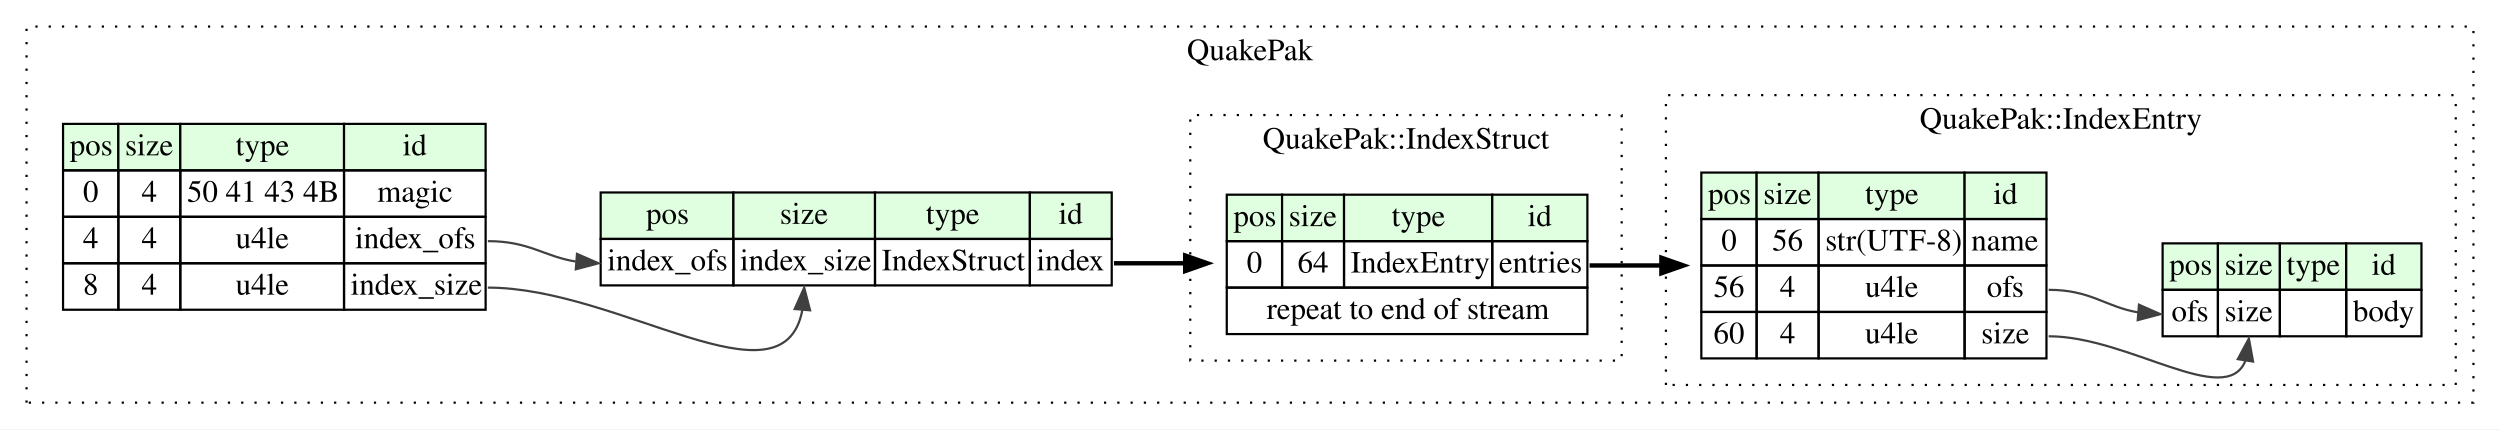
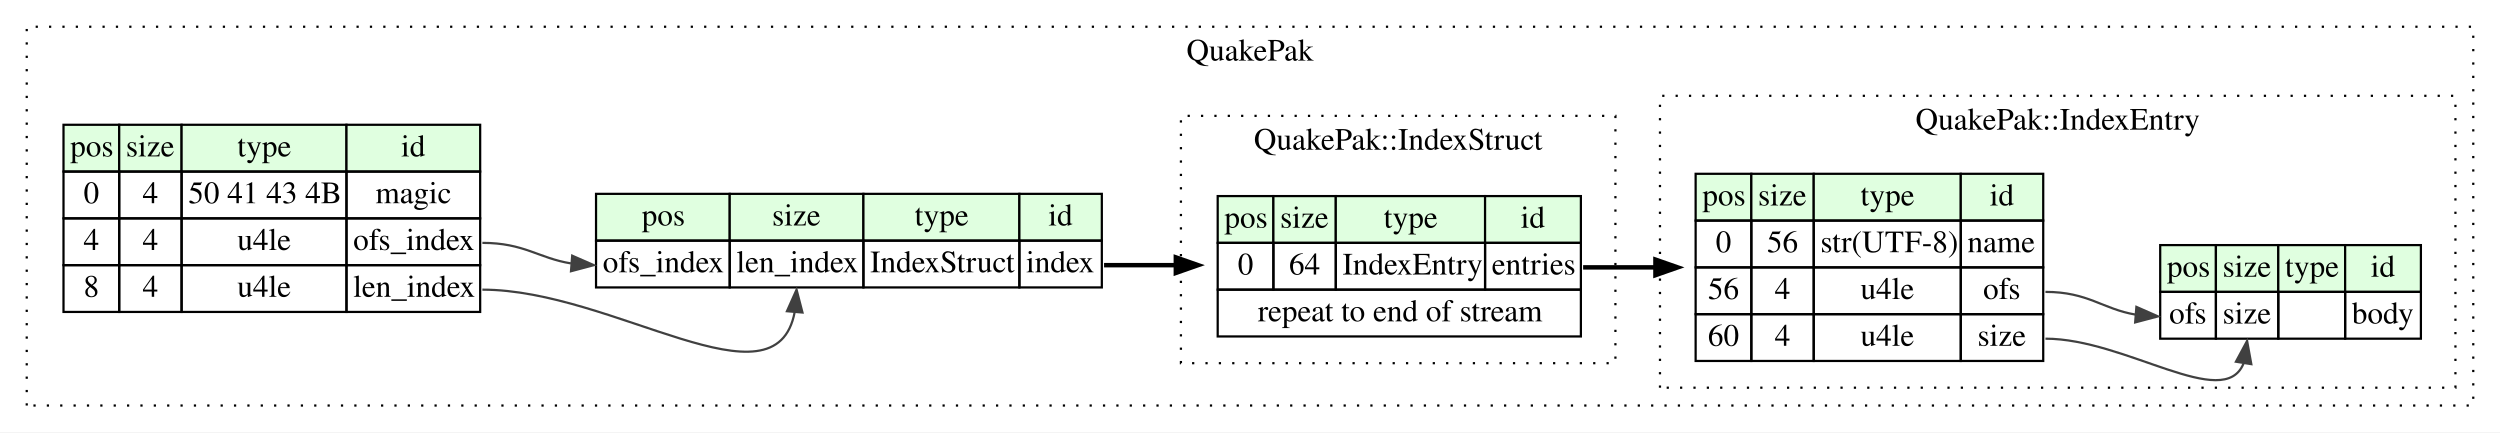
- <svg xmlns="http://www.w3.org/2000/svg" width="1130pt" height="194pt" viewBox="0.00 0.00 1130.00 194.00">
+ <svg xmlns="http://www.w3.org/2000/svg" width="1122pt" height="194pt" viewBox="0.00 0.00 1122.00 194.00">
  <g id="graph0" class="graph" transform="scale(1 1) rotate(0) translate(4 190)">
-     <polygon fill="white" stroke="none" points="-4,4 -4,-190 1126,-190 1126,4 -4,4" />
+     <polygon fill="white" stroke="none" points="-4,4 -4,-190 1118,-190 1118,4 -4,4" />
    <g id="clust1" class="cluster">
-       <polygon fill="none" stroke="black" stroke-dasharray="1,5" points="8,-8 8,-178 1114,-178 1114,-8 8,-8" />
-       <text text-anchor="middle" x="561" y="-162.8" font-family="Times,serif" font-size="14.00">QuakePak</text>
+       <polygon fill="none" stroke="black" stroke-dasharray="1,5" points="8,-8 8,-178 1106,-178 1106,-8 8,-8" />
+       <text text-anchor="middle" x="557" y="-162.8" font-family="Times,serif" font-size="14.00">QuakePak</text>
    </g>
    <g id="clust2" class="cluster">
-       <polygon fill="none" stroke="black" stroke-dasharray="1,5" points="534,-27 534,-138 729,-138 729,-27 534,-27" />
-       <text text-anchor="middle" x="631.5" y="-122.8" font-family="Times,serif" font-size="14.00">QuakePak::IndexStruct</text>
+       <polygon fill="none" stroke="black" stroke-dasharray="1,5" points="526,-27 526,-138 721,-138 721,-27 526,-27" />
+       <text text-anchor="middle" x="623.5" y="-122.8" font-family="Times,serif" font-size="14.00">QuakePak::IndexStruct</text>
    </g>
    <g id="clust3" class="cluster">
-       <polygon fill="none" stroke="black" stroke-dasharray="1,5" points="749,-16 749,-147 1106,-147 1106,-16 749,-16" />
-       <text text-anchor="middle" x="927.5" y="-131.8" font-family="Times,serif" font-size="14.00">QuakePak::IndexEntry</text>
+       <polygon fill="none" stroke="black" stroke-dasharray="1,5" points="741,-16 741,-147 1098,-147 1098,-16 741,-16" />
+       <text text-anchor="middle" x="919.5" y="-131.8" font-family="Times,serif" font-size="14.00">QuakePak::IndexEntry</text>
    </g>
    <g id="node1" class="node">
      <polygon fill="#e0ffe0" stroke="none" points="24.5,-113 24.5,-134 49.5,-134 49.5,-113 24.5,-113" />
      <polygon fill="none" stroke="black" points="24.5,-113 24.5,-134 49.5,-134 49.5,-113 24.5,-113" />
      <text text-anchor="start" x="27.5" y="-119.8" font-family="Times,serif" font-size="14.00">pos</text>
      <polygon fill="#e0ffe0" stroke="none" points="49.5,-113 49.5,-134 77.5,-134 77.5,-113 49.5,-113" />
      <polygon fill="none" stroke="black" points="49.5,-113 49.5,-134 77.5,-134 77.5,-113 49.5,-113" />
      <text text-anchor="start" x="52.5" y="-119.8" font-family="Times,serif" font-size="14.00">size</text>
      <polygon fill="#e0ffe0" stroke="none" points="77.5,-113 77.5,-134 151.5,-134 151.5,-113 77.5,-113" />
      <polygon fill="none" stroke="black" points="77.5,-113 77.5,-134 151.5,-134 151.5,-113 77.5,-113" />
      <text text-anchor="start" x="102.5" y="-119.8" font-family="Times,serif" font-size="14.00">type</text>
-       <polygon fill="#e0ffe0" stroke="none" points="151.5,-113 151.5,-134 215.5,-134 215.5,-113 151.5,-113" />
-       <polygon fill="none" stroke="black" points="151.5,-113 151.5,-134 215.5,-134 215.5,-113 151.5,-113" />
-       <text text-anchor="start" x="178" y="-119.8" font-family="Times,serif" font-size="14.00">id</text>
+       <polygon fill="#e0ffe0" stroke="none" points="151.5,-113 151.5,-134 211.5,-134 211.5,-113 151.5,-113" />
+       <polygon fill="none" stroke="black" points="151.5,-113 151.5,-134 211.5,-134 211.5,-113 151.5,-113" />
+       <text text-anchor="start" x="176" y="-119.8" font-family="Times,serif" font-size="14.00">id</text>
      <polygon fill="none" stroke="black" points="24.5,-92 24.5,-113 49.5,-113 49.5,-92 24.5,-92" />
      <text text-anchor="start" x="33.5" y="-98.8" font-family="Times,serif" font-size="14.00">0</text>
      <polygon fill="none" stroke="black" points="49.5,-92 49.5,-113 77.5,-113 77.5,-92 49.5,-92" />
      <text text-anchor="start" x="60" y="-98.8" font-family="Times,serif" font-size="14.00">4</text>
      <polygon fill="none" stroke="black" points="77.5,-92 77.5,-113 151.5,-113 151.5,-92 77.5,-92" />
      <text text-anchor="start" x="80.5" y="-98.8" font-family="Times,serif" font-size="14.00">50 41 43 4B</text>
-       <polygon fill="none" stroke="black" points="151.5,-92 151.5,-113 215.5,-113 215.5,-92 151.5,-92" />
-       <text text-anchor="start" x="166.5" y="-98.8" font-family="Times,serif" font-size="14.00">magic</text>
+       <polygon fill="none" stroke="black" points="151.5,-92 151.5,-113 211.5,-113 211.5,-92 151.5,-92" />
+       <text text-anchor="start" x="164.5" y="-98.8" font-family="Times,serif" font-size="14.00">magic</text>
      <polygon fill="none" stroke="black" points="24.5,-71 24.5,-92 49.5,-92 49.5,-71 24.5,-71" />
      <text text-anchor="start" x="33.5" y="-77.8" font-family="Times,serif" font-size="14.00">4</text>
      <polygon fill="none" stroke="black" points="49.5,-71 49.5,-92 77.5,-92 77.5,-71 49.5,-71" />
      <text text-anchor="start" x="60" y="-77.8" font-family="Times,serif" font-size="14.00">4</text>
      <polygon fill="none" stroke="black" points="77.5,-71 77.5,-92 151.5,-92 151.5,-71 77.5,-71" />
      <text text-anchor="start" x="102.5" y="-77.8" font-family="Times,serif" font-size="14.00">u4le</text>
-       <polygon fill="none" stroke="black" points="151.5,-71 151.5,-92 215.5,-92 215.5,-71 151.5,-71" />
-       <text text-anchor="start" x="156.5" y="-77.8" font-family="Times,serif" font-size="14.00">index_ofs</text>
+       <polygon fill="none" stroke="black" points="151.5,-71 151.5,-92 211.5,-92 211.5,-71 151.5,-71" />
+       <text text-anchor="start" x="154.5" y="-77.8" font-family="Times,serif" font-size="14.00">ofs_index</text>
      <polygon fill="none" stroke="black" points="24.5,-50 24.5,-71 49.5,-71 49.5,-50 24.5,-50" />
      <text text-anchor="start" x="33.5" y="-56.8" font-family="Times,serif" font-size="14.00">8</text>
      <polygon fill="none" stroke="black" points="49.5,-50 49.5,-71 77.5,-71 77.5,-50 49.5,-50" />
      <text text-anchor="start" x="60" y="-56.8" font-family="Times,serif" font-size="14.00">4</text>
      <polygon fill="none" stroke="black" points="77.5,-50 77.5,-71 151.5,-71 151.5,-50 77.5,-50" />
      <text text-anchor="start" x="102.5" y="-56.8" font-family="Times,serif" font-size="14.00">u4le</text>
-       <polygon fill="none" stroke="black" points="151.5,-50 151.5,-71 215.5,-71 215.5,-50 151.5,-50" />
-       <text text-anchor="start" x="154.5" y="-56.8" font-family="Times,serif" font-size="14.00">index_size</text>
+       <polygon fill="none" stroke="black" points="151.5,-50 151.5,-71 211.5,-71 211.5,-50 151.5,-50" />
+       <text text-anchor="start" x="154.5" y="-56.8" font-family="Times,serif" font-size="14.00">len_index</text>
    </g>
    <g id="node2" class="node">
-       <polygon fill="#e0ffe0" stroke="none" points="267.5,-82 267.5,-103 327.5,-103 327.5,-82 267.5,-82" />
-       <polygon fill="none" stroke="black" points="267.5,-82 267.5,-103 327.5,-103 327.5,-82 267.5,-82" />
-       <text text-anchor="start" x="288" y="-88.8" font-family="Times,serif" font-size="14.00">pos</text>
-       <polygon fill="#e0ffe0" stroke="none" points="327.5,-82 327.5,-103 391.5,-103 391.5,-82 327.5,-82" />
-       <polygon fill="none" stroke="black" points="327.5,-82 327.5,-103 391.5,-103 391.5,-82 327.5,-82" />
-       <text text-anchor="start" x="348.5" y="-88.8" font-family="Times,serif" font-size="14.00">size</text>
-       <polygon fill="#e0ffe0" stroke="none" points="391.5,-82 391.5,-103 461.5,-103 461.5,-82 391.5,-82" />
-       <polygon fill="none" stroke="black" points="391.5,-82 391.5,-103 461.5,-103 461.5,-82 391.5,-82" />
-       <text text-anchor="start" x="414.5" y="-88.8" font-family="Times,serif" font-size="14.00">type</text>
-       <polygon fill="#e0ffe0" stroke="none" points="461.5,-82 461.5,-103 498.5,-103 498.5,-82 461.5,-82" />
-       <polygon fill="none" stroke="black" points="461.5,-82 461.5,-103 498.5,-103 498.5,-82 461.5,-82" />
-       <text text-anchor="start" x="474.5" y="-88.8" font-family="Times,serif" font-size="14.00">id</text>
-       <polygon fill="none" stroke="black" points="267.5,-61 267.5,-82 327.5,-82 327.5,-61 267.5,-61" />
-       <text text-anchor="start" x="270.5" y="-67.8" font-family="Times,serif" font-size="14.00">index_ofs</text>
-       <polygon fill="none" stroke="black" points="327.5,-61 327.5,-82 391.5,-82 391.5,-61 327.5,-61" />
-       <text text-anchor="start" x="330.5" y="-67.8" font-family="Times,serif" font-size="14.00">index_size</text>
-       <polygon fill="none" stroke="black" points="391.5,-61 391.5,-82 461.5,-82 461.5,-61 391.5,-61" />
-       <text text-anchor="start" x="394.5" y="-67.8" font-family="Times,serif" font-size="14.00">IndexStruct</text>
-       <polygon fill="none" stroke="black" points="461.5,-61 461.5,-82 498.5,-82 498.5,-61 461.5,-61" />
-       <text text-anchor="start" x="464.5" y="-67.8" font-family="Times,serif" font-size="14.00">index</text>
+       <polygon fill="#e0ffe0" stroke="none" points="263.5,-82 263.5,-103 323.5,-103 323.5,-82 263.5,-82" />
+       <polygon fill="none" stroke="black" points="263.5,-82 263.5,-103 323.5,-103 323.5,-82 263.5,-82" />
+       <text text-anchor="start" x="284" y="-88.8" font-family="Times,serif" font-size="14.00">pos</text>
+       <polygon fill="#e0ffe0" stroke="none" points="323.5,-82 323.5,-103 383.5,-103 383.5,-82 323.5,-82" />
+       <polygon fill="none" stroke="black" points="323.5,-82 323.5,-103 383.5,-103 383.5,-82 323.5,-82" />
+       <text text-anchor="start" x="342.5" y="-88.8" font-family="Times,serif" font-size="14.00">size</text>
+       <polygon fill="#e0ffe0" stroke="none" points="383.5,-82 383.5,-103 453.5,-103 453.5,-82 383.5,-82" />
+       <polygon fill="none" stroke="black" points="383.5,-82 383.5,-103 453.5,-103 453.5,-82 383.5,-82" />
+       <text text-anchor="start" x="406.5" y="-88.8" font-family="Times,serif" font-size="14.00">type</text>
+       <polygon fill="#e0ffe0" stroke="none" points="453.5,-82 453.5,-103 490.5,-103 490.5,-82 453.5,-82" />
+       <polygon fill="none" stroke="black" points="453.5,-82 453.5,-103 490.5,-103 490.5,-82 453.5,-82" />
+       <text text-anchor="start" x="466.5" y="-88.8" font-family="Times,serif" font-size="14.00">id</text>
+       <polygon fill="none" stroke="black" points="263.5,-61 263.5,-82 323.5,-82 323.5,-61 263.5,-61" />
+       <text text-anchor="start" x="266.5" y="-67.8" font-family="Times,serif" font-size="14.00">ofs_index</text>
+       <polygon fill="none" stroke="black" points="323.5,-61 323.5,-82 383.5,-82 383.5,-61 323.5,-61" />
+       <text text-anchor="start" x="326.5" y="-67.8" font-family="Times,serif" font-size="14.00">len_index</text>
+       <polygon fill="none" stroke="black" points="383.5,-61 383.5,-82 453.5,-82 453.5,-61 383.5,-61" />
+       <text text-anchor="start" x="386.5" y="-67.8" font-family="Times,serif" font-size="14.00">IndexStruct</text>
+       <polygon fill="none" stroke="black" points="453.5,-61 453.5,-82 490.5,-82 490.5,-61 453.5,-61" />
+       <text text-anchor="start" x="456.5" y="-67.8" font-family="Times,serif" font-size="14.00">index</text>
    </g>
    <g id="edge1" class="edge">
-       <path fill="none" stroke="#404040" d="M216.5,-81C235.267,-81 241.699,-74.142 256.226,-71.785" />
-       <polygon fill="#404040" stroke="#404040" points="256.796,-75.251 266.5,-71 256.262,-68.272 256.796,-75.251" />
+       <path fill="none" stroke="#404040" d="M212.5,-81C231.267,-81 237.699,-74.142 252.226,-71.785" />
+       <polygon fill="#404040" stroke="#404040" points="252.796,-75.251 262.5,-71 252.262,-68.272 252.796,-75.251" />
    </g>
    <g id="edge2" class="edge">
-       <path fill="none" stroke="#404040" d="M216.5,-60C276.207,-60 349.938,-3.908 358.647,-49.811" />
-       <polygon fill="#404040" stroke="#404040" points="355.178,-50.327 359.5,-60 362.154,-49.743 355.178,-50.327" />
+       <path fill="none" stroke="#404040" d="M212.5,-60C271.372,-60 344.072,-4.692 352.659,-49.954" />
+       <polygon fill="#404040" stroke="#404040" points="349.178,-50.327 353.5,-60 356.154,-49.743 349.178,-50.327" />
    </g>
    <g id="node3" class="node">
-       <polygon fill="#e0ffe0" stroke="none" points="550.5,-81 550.5,-102 575.5,-102 575.5,-81 550.5,-81" />
-       <polygon fill="none" stroke="black" points="550.5,-81 550.5,-102 575.5,-102 575.5,-81 550.5,-81" />
-       <text text-anchor="start" x="553.5" y="-87.8" font-family="Times,serif" font-size="14.00">pos</text>
-       <polygon fill="#e0ffe0" stroke="none" points="575.5,-81 575.5,-102 603.5,-102 603.5,-81 575.5,-81" />
-       <polygon fill="none" stroke="black" points="575.5,-81 575.5,-102 603.5,-102 603.5,-81 575.5,-81" />
-       <text text-anchor="start" x="578.5" y="-87.8" font-family="Times,serif" font-size="14.00">size</text>
-       <polygon fill="#e0ffe0" stroke="none" points="603.5,-81 603.5,-102 670.5,-102 670.5,-81 603.5,-81" />
-       <polygon fill="none" stroke="black" points="603.5,-81 603.5,-102 670.5,-102 670.5,-81 603.5,-81" />
-       <text text-anchor="start" x="625" y="-87.8" font-family="Times,serif" font-size="14.00">type</text>
-       <polygon fill="#e0ffe0" stroke="none" points="670.5,-81 670.5,-102 713.5,-102 713.5,-81 670.5,-81" />
-       <polygon fill="none" stroke="black" points="670.5,-81 670.5,-102 713.5,-102 713.5,-81 670.5,-81" />
-       <text text-anchor="start" x="686.5" y="-87.8" font-family="Times,serif" font-size="14.00">id</text>
-       <polygon fill="none" stroke="black" points="550.5,-60 550.5,-81 575.5,-81 575.5,-60 550.5,-60" />
-       <text text-anchor="start" x="559.5" y="-66.8" font-family="Times,serif" font-size="14.00">0</text>
-       <polygon fill="none" stroke="black" points="575.5,-60 575.5,-81 603.5,-81 603.5,-60 575.5,-60" />
-       <text text-anchor="start" x="582.5" y="-66.8" font-family="Times,serif" font-size="14.00">64</text>
-       <polygon fill="none" stroke="black" points="603.5,-60 603.5,-81 670.5,-81 670.5,-60 603.5,-60" />
-       <text text-anchor="start" x="606.5" y="-66.8" font-family="Times,serif" font-size="14.00">IndexEntry</text>
-       <polygon fill="none" stroke="black" points="670.5,-60 670.5,-81 713.5,-81 713.5,-60 670.5,-60" />
-       <text text-anchor="start" x="673.5" y="-66.8" font-family="Times,serif" font-size="14.00">entries</text>
-       <polygon fill="none" stroke="black" points="550.5,-39 550.5,-60 713.5,-60 713.5,-39 550.5,-39" />
-       <text text-anchor="start" x="568.5" y="-45.8" font-family="Times,serif" font-size="14.00">repeat to end of stream</text>
+       <polygon fill="#e0ffe0" stroke="none" points="542.5,-81 542.5,-102 567.5,-102 567.5,-81 542.5,-81" />
+       <polygon fill="none" stroke="black" points="542.5,-81 542.5,-102 567.5,-102 567.5,-81 542.5,-81" />
+       <text text-anchor="start" x="545.5" y="-87.8" font-family="Times,serif" font-size="14.00">pos</text>
+       <polygon fill="#e0ffe0" stroke="none" points="567.5,-81 567.5,-102 595.5,-102 595.5,-81 567.5,-81" />
+       <polygon fill="none" stroke="black" points="567.5,-81 567.5,-102 595.5,-102 595.5,-81 567.5,-81" />
+       <text text-anchor="start" x="570.5" y="-87.8" font-family="Times,serif" font-size="14.00">size</text>
+       <polygon fill="#e0ffe0" stroke="none" points="595.5,-81 595.5,-102 662.5,-102 662.5,-81 595.5,-81" />
+       <polygon fill="none" stroke="black" points="595.5,-81 595.5,-102 662.5,-102 662.5,-81 595.5,-81" />
+       <text text-anchor="start" x="617" y="-87.8" font-family="Times,serif" font-size="14.00">type</text>
+       <polygon fill="#e0ffe0" stroke="none" points="662.5,-81 662.5,-102 705.5,-102 705.5,-81 662.5,-81" />
+       <polygon fill="none" stroke="black" points="662.5,-81 662.5,-102 705.5,-102 705.5,-81 662.5,-81" />
+       <text text-anchor="start" x="678.5" y="-87.8" font-family="Times,serif" font-size="14.00">id</text>
+       <polygon fill="none" stroke="black" points="542.5,-60 542.5,-81 567.5,-81 567.5,-60 542.5,-60" />
+       <text text-anchor="start" x="551.5" y="-66.8" font-family="Times,serif" font-size="14.00">0</text>
+       <polygon fill="none" stroke="black" points="567.5,-60 567.5,-81 595.5,-81 595.5,-60 567.5,-60" />
+       <text text-anchor="start" x="574.5" y="-66.8" font-family="Times,serif" font-size="14.00">64</text>
+       <polygon fill="none" stroke="black" points="595.5,-60 595.5,-81 662.5,-81 662.5,-60 595.5,-60" />
+       <text text-anchor="start" x="598.5" y="-66.8" font-family="Times,serif" font-size="14.00">IndexEntry</text>
+       <polygon fill="none" stroke="black" points="662.5,-60 662.5,-81 705.5,-81 705.5,-60 662.5,-60" />
+       <text text-anchor="start" x="665.5" y="-66.8" font-family="Times,serif" font-size="14.00">entries</text>
+       <polygon fill="none" stroke="black" points="542.5,-39 542.5,-60 705.5,-60 705.5,-39 542.5,-39" />
+       <text text-anchor="start" x="560.5" y="-45.8" font-family="Times,serif" font-size="14.00">repeat to end of stream</text>
    </g>
    <g id="edge3" class="edge">
-       <path fill="none" stroke="black" stroke-width="2" d="M499.5,-71C509.841,-71 520.641,-71 531.411,-71" />
-       <polygon fill="black" stroke="black" stroke-width="2" points="531.712,-74.5 541.712,-71 531.712,-67.5 531.712,-74.5" />
+       <path fill="none" stroke="black" stroke-width="2" d="M491.5,-71C501.841,-71 512.641,-71 523.411,-71" />
+       <polygon fill="black" stroke="black" stroke-width="2" points="523.712,-74.5 533.712,-71 523.712,-67.5 523.712,-74.5" />
    </g>
    <g id="node4" class="node">
-       <polygon fill="#e0ffe0" stroke="none" points="765,-91 765,-112 790,-112 790,-91 765,-91" />
-       <polygon fill="none" stroke="black" points="765,-91 765,-112 790,-112 790,-91 765,-91" />
-       <text text-anchor="start" x="768" y="-97.8" font-family="Times,serif" font-size="14.00">pos</text>
-       <polygon fill="#e0ffe0" stroke="none" points="790,-91 790,-112 818,-112 818,-91 790,-91" />
-       <polygon fill="none" stroke="black" points="790,-91 790,-112 818,-112 818,-91 790,-91" />
-       <text text-anchor="start" x="793" y="-97.8" font-family="Times,serif" font-size="14.00">size</text>
-       <polygon fill="#e0ffe0" stroke="none" points="818,-91 818,-112 884,-112 884,-91 818,-91" />
-       <polygon fill="none" stroke="black" points="818,-91 818,-112 884,-112 884,-91 818,-91" />
-       <text text-anchor="start" x="839" y="-97.8" font-family="Times,serif" font-size="14.00">type</text>
-       <polygon fill="#e0ffe0" stroke="none" points="884,-91 884,-112 921,-112 921,-91 884,-91" />
-       <polygon fill="none" stroke="black" points="884,-91 884,-112 921,-112 921,-91 884,-91" />
-       <text text-anchor="start" x="897" y="-97.8" font-family="Times,serif" font-size="14.00">id</text>
-       <polygon fill="none" stroke="black" points="765,-70 765,-91 790,-91 790,-70 765,-70" />
-       <text text-anchor="start" x="774" y="-76.8" font-family="Times,serif" font-size="14.00">0</text>
-       <polygon fill="none" stroke="black" points="790,-70 790,-91 818,-91 818,-70 790,-70" />
-       <text text-anchor="start" x="797" y="-76.8" font-family="Times,serif" font-size="14.00">56</text>
-       <polygon fill="none" stroke="black" points="818,-70 818,-91 884,-91 884,-70 818,-70" />
-       <text text-anchor="start" x="821" y="-76.8" font-family="Times,serif" font-size="14.00">str(UTF-8)</text>
-       <polygon fill="none" stroke="black" points="884,-70 884,-91 921,-91 921,-70 884,-70" />
-       <text text-anchor="start" x="887" y="-76.8" font-family="Times,serif" font-size="14.00">name</text>
-       <polygon fill="none" stroke="black" points="765,-49 765,-70 790,-70 790,-49 765,-49" />
-       <text text-anchor="start" x="770.5" y="-55.8" font-family="Times,serif" font-size="14.00">56</text>
-       <polygon fill="none" stroke="black" points="790,-49 790,-70 818,-70 818,-49 790,-49" />
-       <text text-anchor="start" x="800.5" y="-55.8" font-family="Times,serif" font-size="14.00">4</text>
-       <polygon fill="none" stroke="black" points="818,-49 818,-70 884,-70 884,-49 818,-49" />
-       <text text-anchor="start" x="839" y="-55.8" font-family="Times,serif" font-size="14.00">u4le</text>
-       <polygon fill="none" stroke="black" points="884,-49 884,-70 921,-70 921,-49 884,-49" />
-       <text text-anchor="start" x="894" y="-55.8" font-family="Times,serif" font-size="14.00">ofs</text>
-       <polygon fill="none" stroke="black" points="765,-28 765,-49 790,-49 790,-28 765,-28" />
-       <text text-anchor="start" x="770.5" y="-34.8" font-family="Times,serif" font-size="14.00">60</text>
-       <polygon fill="none" stroke="black" points="790,-28 790,-49 818,-49 818,-28 790,-28" />
-       <text text-anchor="start" x="800.5" y="-34.8" font-family="Times,serif" font-size="14.00">4</text>
-       <polygon fill="none" stroke="black" points="818,-28 818,-49 884,-49 884,-28 818,-28" />
-       <text text-anchor="start" x="839" y="-34.8" font-family="Times,serif" font-size="14.00">u4le</text>
-       <polygon fill="none" stroke="black" points="884,-28 884,-49 921,-49 921,-28 884,-28" />
-       <text text-anchor="start" x="891.5" y="-34.8" font-family="Times,serif" font-size="14.00">size</text>
+       <polygon fill="#e0ffe0" stroke="none" points="757,-91 757,-112 782,-112 782,-91 757,-91" />
+       <polygon fill="none" stroke="black" points="757,-91 757,-112 782,-112 782,-91 757,-91" />
+       <text text-anchor="start" x="760" y="-97.8" font-family="Times,serif" font-size="14.00">pos</text>
+       <polygon fill="#e0ffe0" stroke="none" points="782,-91 782,-112 810,-112 810,-91 782,-91" />
+       <polygon fill="none" stroke="black" points="782,-91 782,-112 810,-112 810,-91 782,-91" />
+       <text text-anchor="start" x="785" y="-97.8" font-family="Times,serif" font-size="14.00">size</text>
+       <polygon fill="#e0ffe0" stroke="none" points="810,-91 810,-112 876,-112 876,-91 810,-91" />
+       <polygon fill="none" stroke="black" points="810,-91 810,-112 876,-112 876,-91 810,-91" />
+       <text text-anchor="start" x="831" y="-97.8" font-family="Times,serif" font-size="14.00">type</text>
+       <polygon fill="#e0ffe0" stroke="none" points="876,-91 876,-112 913,-112 913,-91 876,-91" />
+       <polygon fill="none" stroke="black" points="876,-91 876,-112 913,-112 913,-91 876,-91" />
+       <text text-anchor="start" x="889" y="-97.8" font-family="Times,serif" font-size="14.00">id</text>
+       <polygon fill="none" stroke="black" points="757,-70 757,-91 782,-91 782,-70 757,-70" />
+       <text text-anchor="start" x="766" y="-76.8" font-family="Times,serif" font-size="14.00">0</text>
+       <polygon fill="none" stroke="black" points="782,-70 782,-91 810,-91 810,-70 782,-70" />
+       <text text-anchor="start" x="789" y="-76.8" font-family="Times,serif" font-size="14.00">56</text>
+       <polygon fill="none" stroke="black" points="810,-70 810,-91 876,-91 876,-70 810,-70" />
+       <text text-anchor="start" x="813" y="-76.8" font-family="Times,serif" font-size="14.00">str(UTF-8)</text>
+       <polygon fill="none" stroke="black" points="876,-70 876,-91 913,-91 913,-70 876,-70" />
+       <text text-anchor="start" x="879" y="-76.8" font-family="Times,serif" font-size="14.00">name</text>
+       <polygon fill="none" stroke="black" points="757,-49 757,-70 782,-70 782,-49 757,-49" />
+       <text text-anchor="start" x="762.5" y="-55.8" font-family="Times,serif" font-size="14.00">56</text>
+       <polygon fill="none" stroke="black" points="782,-49 782,-70 810,-70 810,-49 782,-49" />
+       <text text-anchor="start" x="792.5" y="-55.8" font-family="Times,serif" font-size="14.00">4</text>
+       <polygon fill="none" stroke="black" points="810,-49 810,-70 876,-70 876,-49 810,-49" />
+       <text text-anchor="start" x="831" y="-55.8" font-family="Times,serif" font-size="14.00">u4le</text>
+       <polygon fill="none" stroke="black" points="876,-49 876,-70 913,-70 913,-49 876,-49" />
+       <text text-anchor="start" x="886" y="-55.8" font-family="Times,serif" font-size="14.00">ofs</text>
+       <polygon fill="none" stroke="black" points="757,-28 757,-49 782,-49 782,-28 757,-28" />
+       <text text-anchor="start" x="762.5" y="-34.8" font-family="Times,serif" font-size="14.00">60</text>
+       <polygon fill="none" stroke="black" points="782,-28 782,-49 810,-49 810,-28 782,-28" />
+       <text text-anchor="start" x="792.5" y="-34.8" font-family="Times,serif" font-size="14.00">4</text>
+       <polygon fill="none" stroke="black" points="810,-28 810,-49 876,-49 876,-28 810,-28" />
+       <text text-anchor="start" x="831" y="-34.8" font-family="Times,serif" font-size="14.00">u4le</text>
+       <polygon fill="none" stroke="black" points="876,-28 876,-49 913,-49 913,-28 876,-28" />
+       <text text-anchor="start" x="883.5" y="-34.8" font-family="Times,serif" font-size="14.00">size</text>
    </g>
    <g id="edge4" class="edge">
-       <path fill="none" stroke="black" stroke-width="2" d="M714.5,-70C725.007,-70 736.002,-70 746.942,-70" />
-       <polygon fill="black" stroke="black" stroke-width="2" points="746.957,-73.5 756.957,-70 746.957,-66.5 746.957,-73.5" />
+       <path fill="none" stroke="black" stroke-width="2" d="M706.5,-70C717.007,-70 728.002,-70 738.942,-70" />
+       <polygon fill="black" stroke="black" stroke-width="2" points="738.957,-73.5 748.957,-70 738.957,-66.5 738.957,-73.5" />
    </g>
    <g id="node5" class="node">
-       <polygon fill="#e0ffe0" stroke="none" points="973.5,-59 973.5,-80 998.5,-80 998.5,-59 973.5,-59" />
-       <polygon fill="none" stroke="black" points="973.5,-59 973.5,-80 998.5,-80 998.5,-59 973.5,-59" />
-       <text text-anchor="start" x="976.5" y="-65.8" font-family="Times,serif" font-size="14.00">pos</text>
-       <polygon fill="#e0ffe0" stroke="none" points="998.5,-59 998.5,-80 1026.5,-80 1026.5,-59 998.5,-59" />
-       <polygon fill="none" stroke="black" points="998.5,-59 998.5,-80 1026.5,-80 1026.5,-59 998.5,-59" />
-       <text text-anchor="start" x="1001.5" y="-65.8" font-family="Times,serif" font-size="14.00">size</text>
-       <polygon fill="#e0ffe0" stroke="none" points="1026.5,-59 1026.5,-80 1056.5,-80 1056.5,-59 1026.5,-59" />
-       <polygon fill="none" stroke="black" points="1026.5,-59 1026.5,-80 1056.5,-80 1056.5,-59 1026.5,-59" />
-       <text text-anchor="start" x="1029.5" y="-65.8" font-family="Times,serif" font-size="14.00">type</text>
-       <polygon fill="#e0ffe0" stroke="none" points="1056.5,-59 1056.5,-80 1090.5,-80 1090.5,-59 1056.5,-59" />
-       <polygon fill="none" stroke="black" points="1056.5,-59 1056.5,-80 1090.5,-80 1090.5,-59 1056.5,-59" />
-       <text text-anchor="start" x="1068" y="-65.8" font-family="Times,serif" font-size="14.00">id</text>
-       <polygon fill="none" stroke="black" points="973.5,-38 973.5,-59 998.5,-59 998.5,-38 973.5,-38" />
-       <text text-anchor="start" x="977.5" y="-44.8" font-family="Times,serif" font-size="14.00">ofs</text>
-       <polygon fill="none" stroke="black" points="998.5,-38 998.5,-59 1026.5,-59 1026.5,-38 998.5,-38" />
-       <text text-anchor="start" x="1001.5" y="-44.8" font-family="Times,serif" font-size="14.00">size</text>
-       <polygon fill="none" stroke="black" points="1026.5,-38 1026.5,-59 1056.5,-59 1056.5,-38 1026.5,-38" />
-       <polygon fill="none" stroke="black" points="1056.5,-38 1056.5,-59 1090.5,-59 1090.5,-38 1056.5,-38" />
-       <text text-anchor="start" x="1059.5" y="-44.8" font-family="Times,serif" font-size="14.00">body</text>
+       <polygon fill="#e0ffe0" stroke="none" points="965.5,-59 965.5,-80 990.5,-80 990.5,-59 965.5,-59" />
+       <polygon fill="none" stroke="black" points="965.5,-59 965.5,-80 990.5,-80 990.5,-59 965.5,-59" />
+       <text text-anchor="start" x="968.5" y="-65.8" font-family="Times,serif" font-size="14.00">pos</text>
+       <polygon fill="#e0ffe0" stroke="none" points="990.5,-59 990.5,-80 1018.5,-80 1018.5,-59 990.5,-59" />
+       <polygon fill="none" stroke="black" points="990.5,-59 990.5,-80 1018.5,-80 1018.5,-59 990.5,-59" />
+       <text text-anchor="start" x="993.5" y="-65.8" font-family="Times,serif" font-size="14.00">size</text>
+       <polygon fill="#e0ffe0" stroke="none" points="1018.5,-59 1018.5,-80 1048.5,-80 1048.5,-59 1018.5,-59" />
+       <polygon fill="none" stroke="black" points="1018.5,-59 1018.5,-80 1048.5,-80 1048.5,-59 1018.5,-59" />
+       <text text-anchor="start" x="1021.5" y="-65.8" font-family="Times,serif" font-size="14.00">type</text>
+       <polygon fill="#e0ffe0" stroke="none" points="1048.5,-59 1048.5,-80 1082.5,-80 1082.5,-59 1048.5,-59" />
+       <polygon fill="none" stroke="black" points="1048.5,-59 1048.5,-80 1082.5,-80 1082.5,-59 1048.5,-59" />
+       <text text-anchor="start" x="1060" y="-65.8" font-family="Times,serif" font-size="14.00">id</text>
+       <polygon fill="none" stroke="black" points="965.5,-38 965.5,-59 990.5,-59 990.5,-38 965.5,-38" />
+       <text text-anchor="start" x="969.5" y="-44.8" font-family="Times,serif" font-size="14.00">ofs</text>
+       <polygon fill="none" stroke="black" points="990.5,-38 990.5,-59 1018.5,-59 1018.5,-38 990.5,-38" />
+       <text text-anchor="start" x="993.5" y="-44.8" font-family="Times,serif" font-size="14.00">size</text>
+       <polygon fill="none" stroke="black" points="1018.5,-38 1018.5,-59 1048.5,-59 1048.5,-38 1018.5,-38" />
+       <polygon fill="none" stroke="black" points="1048.5,-38 1048.5,-59 1082.5,-59 1082.5,-38 1048.5,-38" />
+       <text text-anchor="start" x="1051.5" y="-44.8" font-family="Times,serif" font-size="14.00">body</text>
    </g>
    <g id="edge5" class="edge">
-       <path fill="none" stroke="#404040" d="M922,-59C941.202,-59 947.538,-51.313 962.518,-48.791" />
-       <polygon fill="#404040" stroke="#404040" points="962.808,-52.279 972.5,-48 962.255,-45.301 962.808,-52.279" />
+       <path fill="none" stroke="#404040" d="M914,-59C933.202,-59 939.538,-51.313 954.518,-48.791" />
+       <polygon fill="#404040" stroke="#404040" points="954.808,-52.279 964.5,-48 954.255,-45.301 954.808,-52.279" />
    </g>
    <g id="edge6" class="edge">
-       <path fill="none" stroke="#404040" d="M922,-38C957.982,-38 1002.01,-5.013 1010.89,-26.847" />
-       <polygon fill="#404040" stroke="#404040" points="1007.48,-27.67 1012.5,-37 1014.39,-26.576 1007.48,-27.67" />
+       <path fill="none" stroke="#404040" d="M914,-38C949.982,-38 994.007,-5.013 1002.89,-26.847" />
+       <polygon fill="#404040" stroke="#404040" points="999.48,-27.67 1004.5,-37 1006.39,-26.576 999.48,-27.67" />
    </g>
  </g>
</svg>
